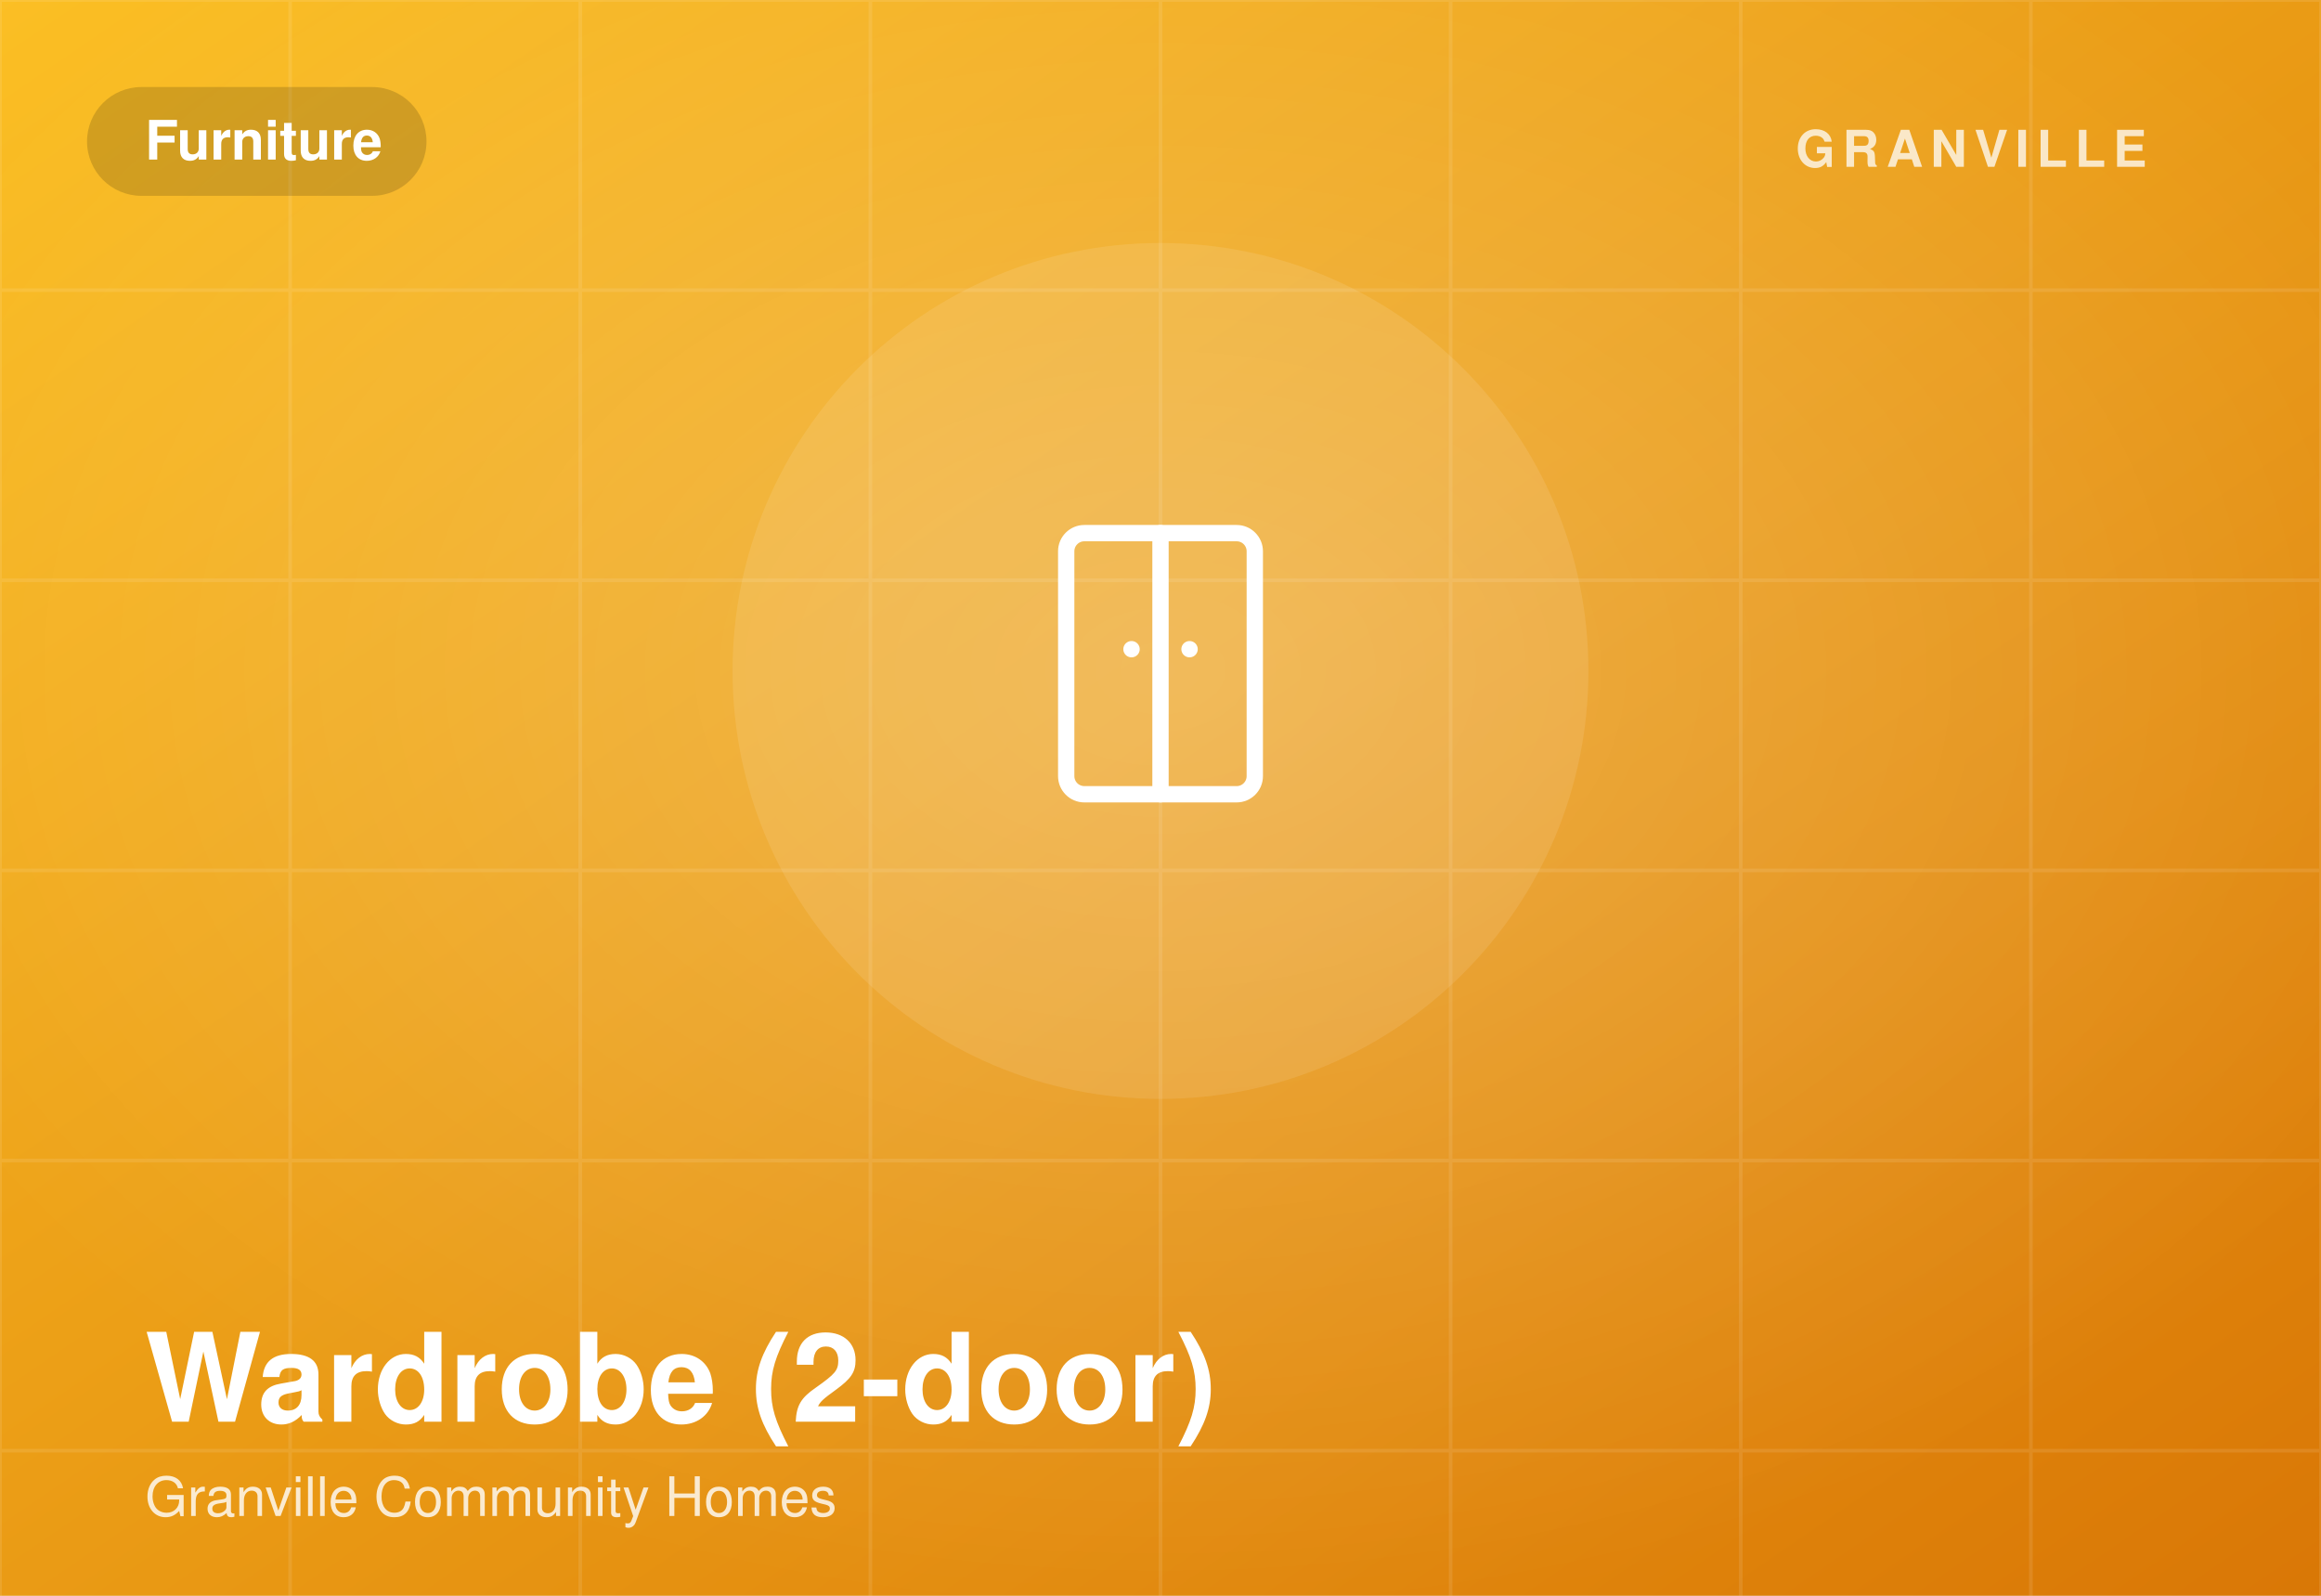
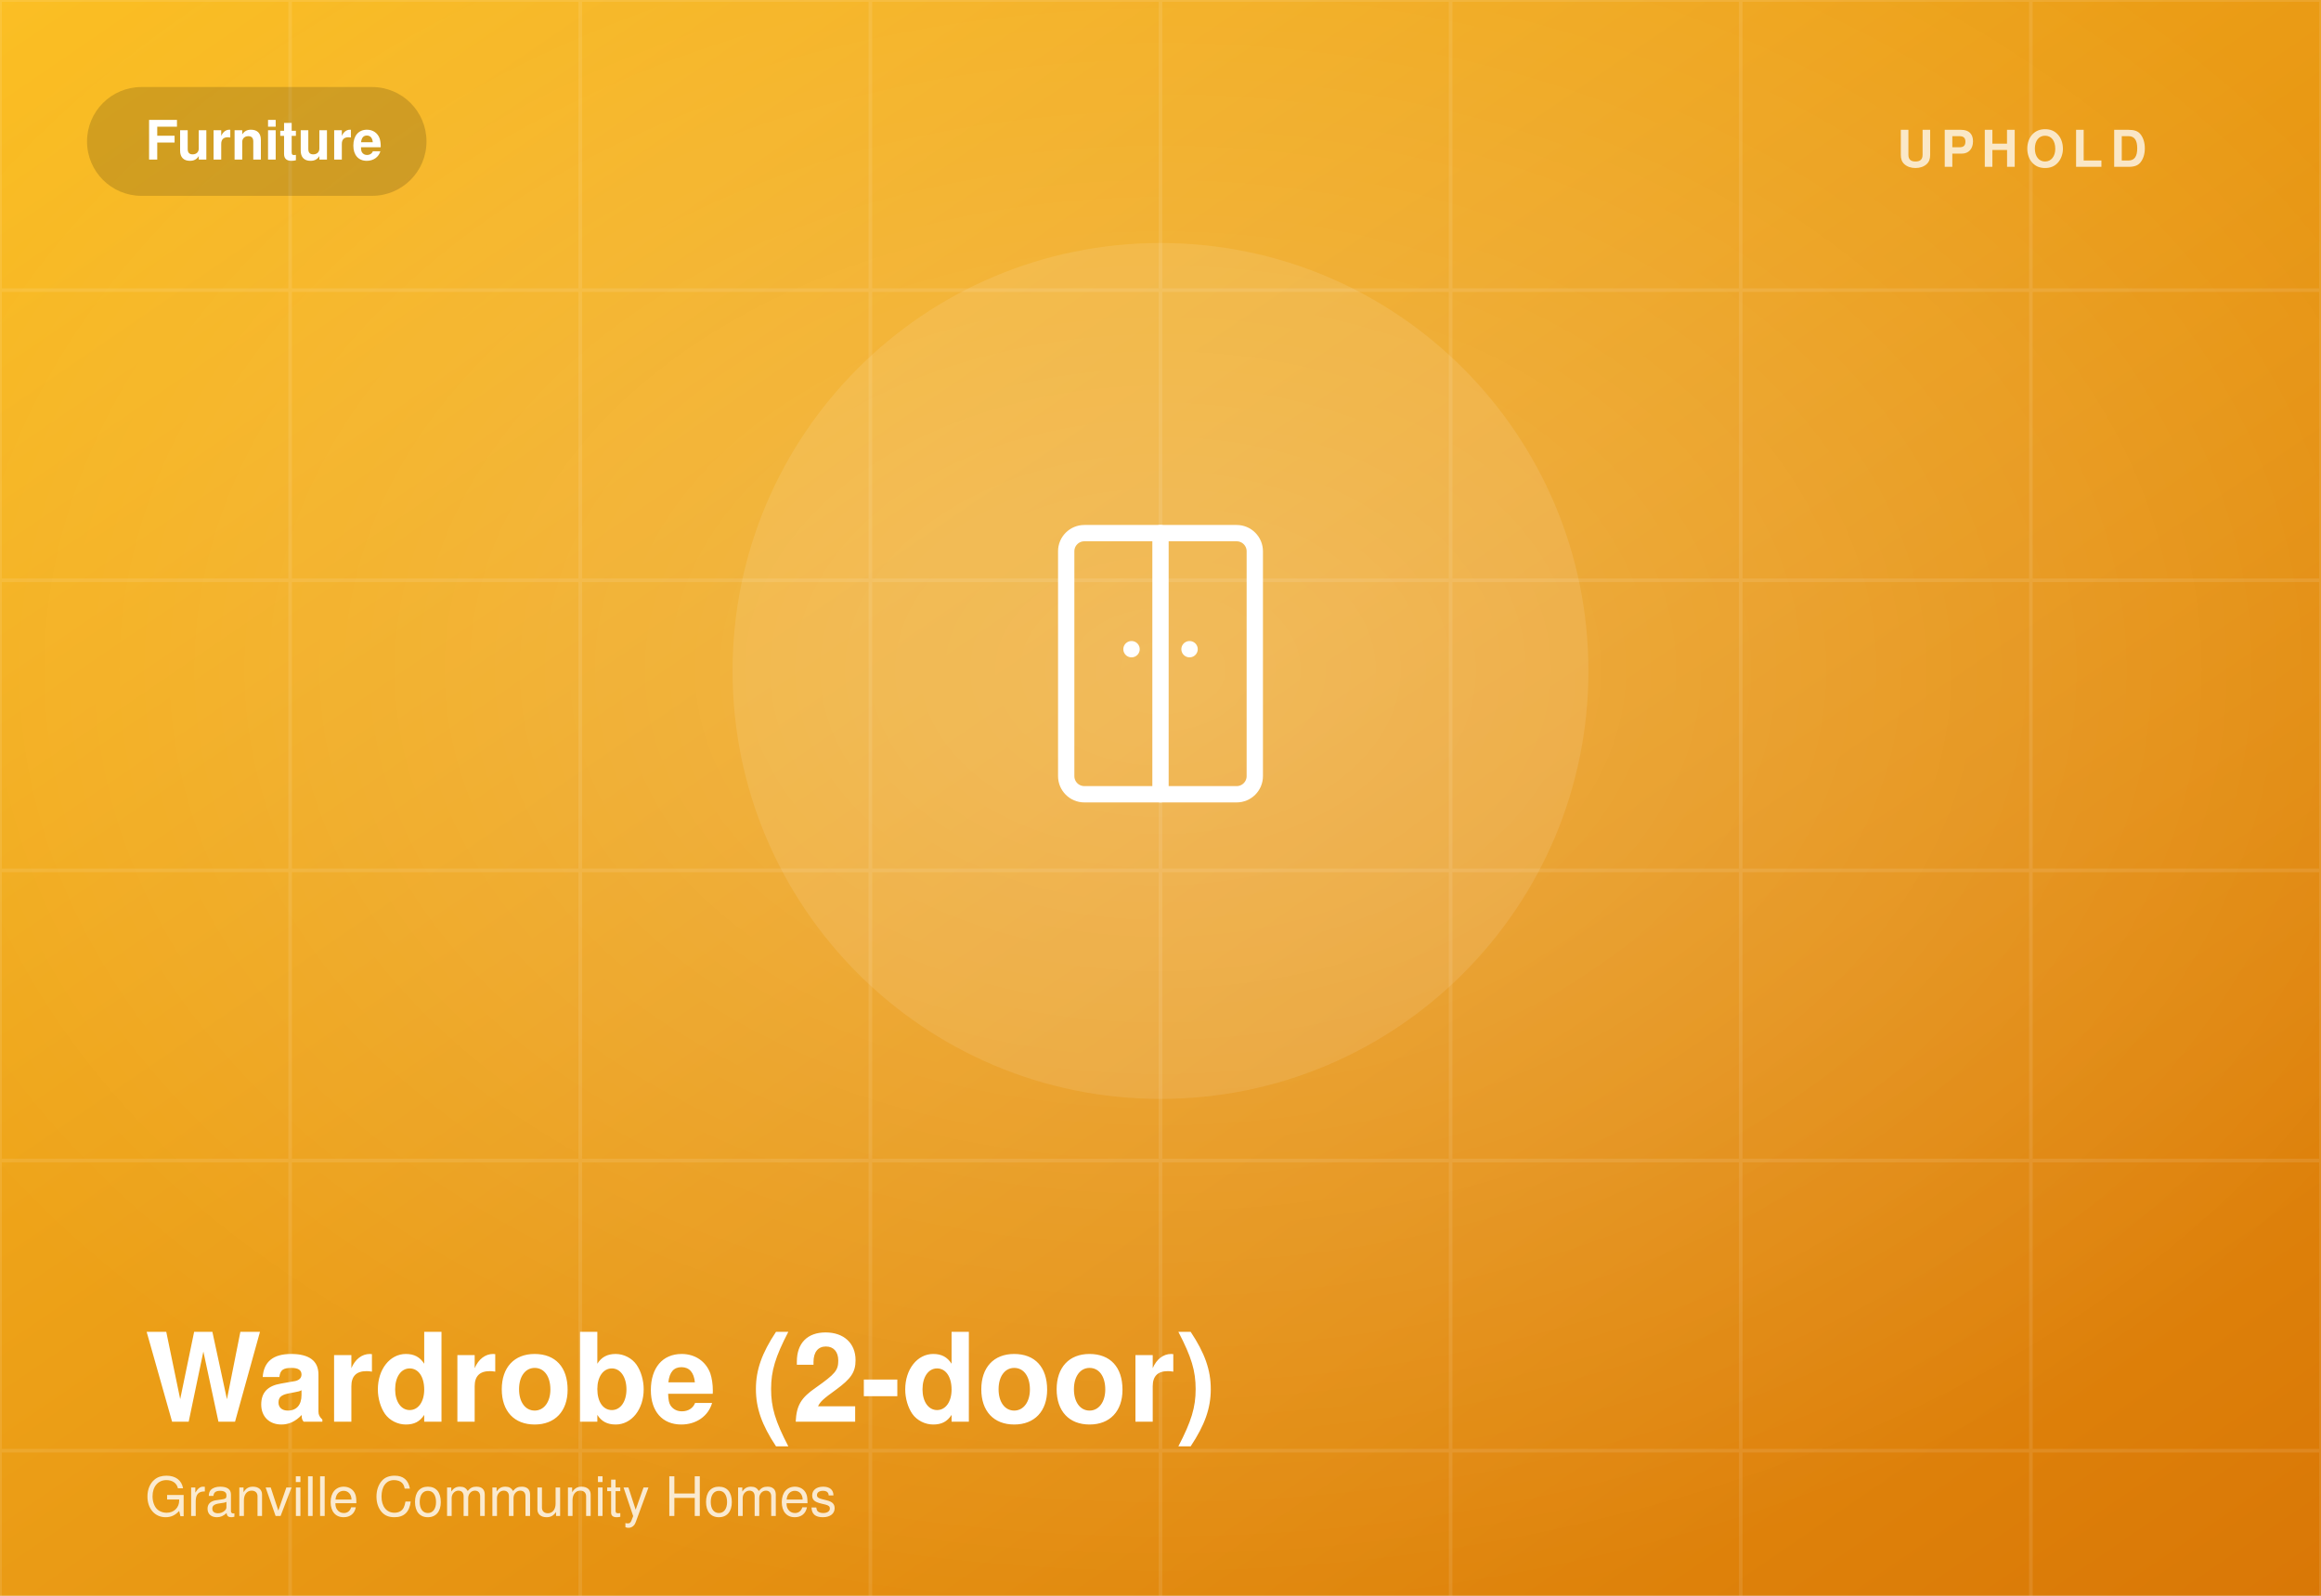
<svg xmlns="http://www.w3.org/2000/svg" viewBox="0 0 640 440" width="640" height="440" role="img" aria-label="Wardrobe (2-door)">
  <defs>
    <linearGradient id="g" x1="0" y1="0" x2="1" y2="1">
      <stop offset="0" stop-color="#FBBF24" />
      <stop offset="1" stop-color="#D97706" />
    </linearGradient>
    <radialGradient id="spot" cx="0.5" cy="0.42" r="0.6">
      <stop offset="0" stop-color="#ffffff" stop-opacity="0.22" />
      <stop offset="1" stop-color="#ffffff" stop-opacity="0" />
    </radialGradient>
  </defs>
  <rect width="640" height="440" fill="url(#g)" />
  <rect width="640" height="440" fill="url(#spot)" />
  <g opacity="0.10" fill="none" stroke="#fff" stroke-width="1">
    <line x1="0" y1="0" x2="0" y2="440" />
    <line x1="80" y1="0" x2="80" y2="440" />
    <line x1="160" y1="0" x2="160" y2="440" />
    <line x1="240" y1="0" x2="240" y2="440" />
    <line x1="320" y1="0" x2="320" y2="440" />
    <line x1="400" y1="0" x2="400" y2="440" />
    <line x1="480" y1="0" x2="480" y2="440" />
    <line x1="560" y1="0" x2="560" y2="440" />
    <line x1="640" y1="0" x2="640" y2="440" />
    <line x1="0" y1="0" x2="640" y2="0" />
    <line x1="0" y1="80" x2="640" y2="80" />
    <line x1="0" y1="160" x2="640" y2="160" />
    <line x1="0" y1="240" x2="640" y2="240" />
    <line x1="0" y1="320" x2="640" y2="320" />
    <line x1="0" y1="400" x2="640" y2="400" />
  </g>
  <circle cx="320" cy="185" r="118" fill="#fff" opacity="0.10" />
  <g transform="translate(260,125) scale(1.0)">
    <g fill="none" stroke="#fff" stroke-width="4.5" stroke-linecap="round" stroke-linejoin="round">
      <rect x="34" y="22" width="52" height="72" rx="5" />
      <path d="M60 22v72M52 54h.02M68 54h.02" />
    </g>
  </g>
  <rect x="24" y="24" width="93.6" height="30" rx="15" fill="#000" opacity="0.16" />
  <text x="40" y="44" font-family="Segoe UI, Helvetica, Arial, sans-serif" font-size="15" font-weight="600" fill="#fff">Furniture</text>
-   <text x="592" y="46" text-anchor="end" font-family="Segoe UI, Helvetica, Arial, sans-serif" font-size="14" font-weight="700" letter-spacing="2" fill="#fff" opacity="0.75">GRANVILLE</text>
+   <text x="592" y="46" text-anchor="end" font-family="Segoe UI, Helvetica, Arial, sans-serif" font-size="14" font-weight="700" letter-spacing="2" fill="#fff" opacity="0.75">UPHOLD</text>
  <text x="40" y="392" font-family="Segoe UI, Helvetica, Arial, sans-serif" font-size="34" font-weight="700" fill="#fff">Wardrobe (2-door)</text>
  <text x="40" y="418" font-family="Segoe UI, Helvetica, Arial, sans-serif" font-size="15" font-weight="500" fill="#fff" opacity="0.8">Granville Community Homes</text>
</svg>
